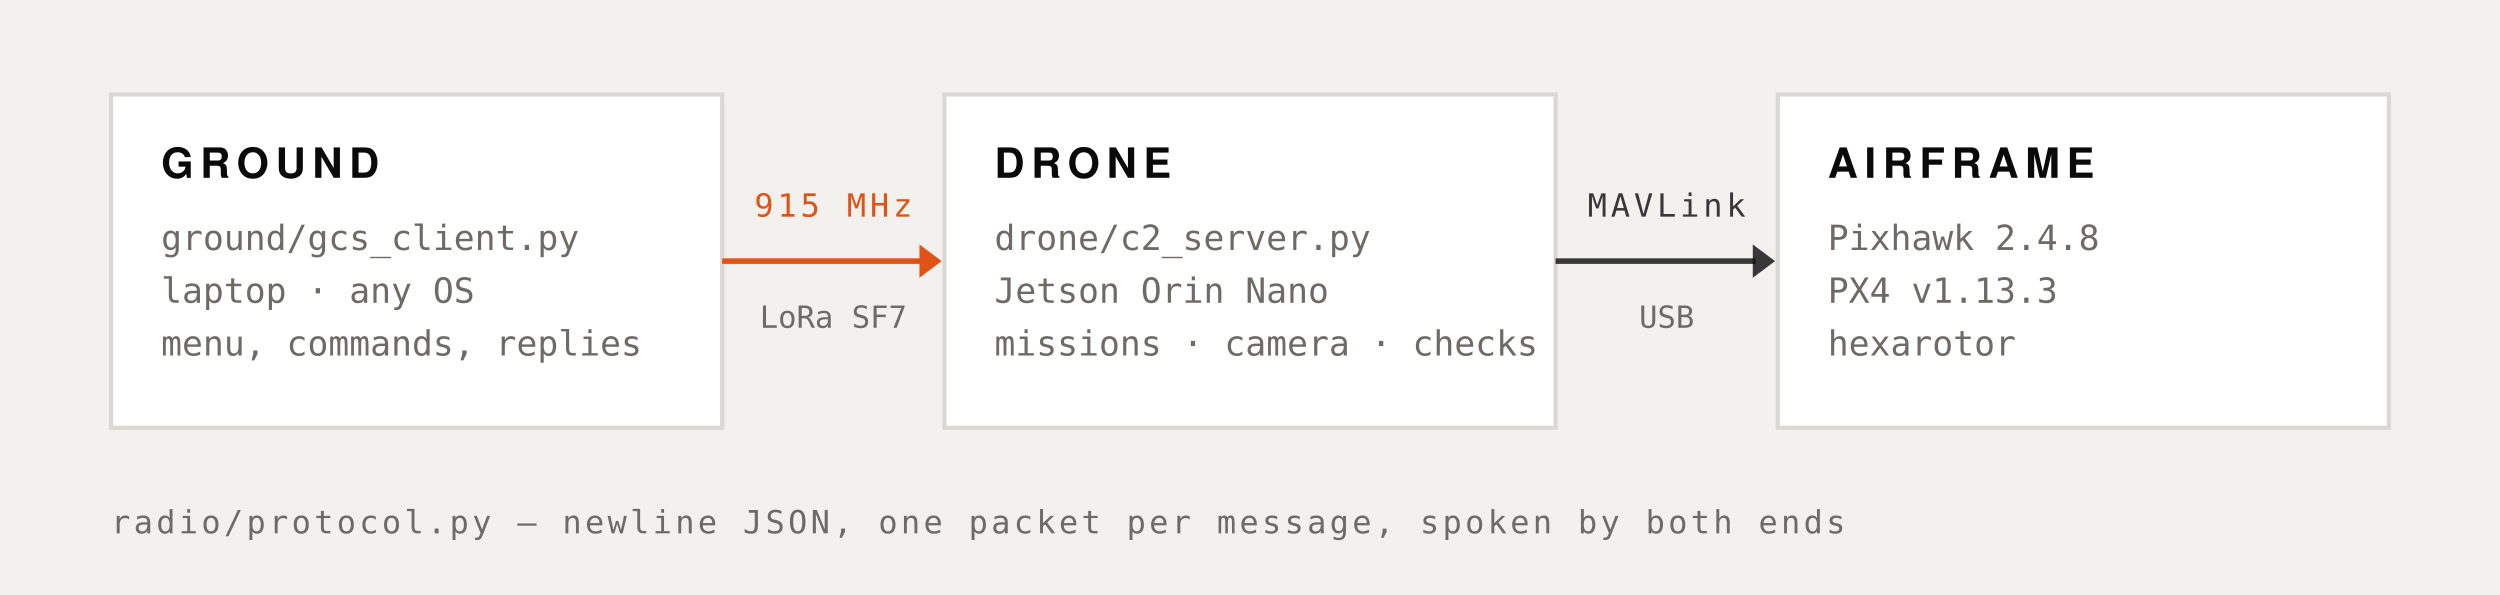
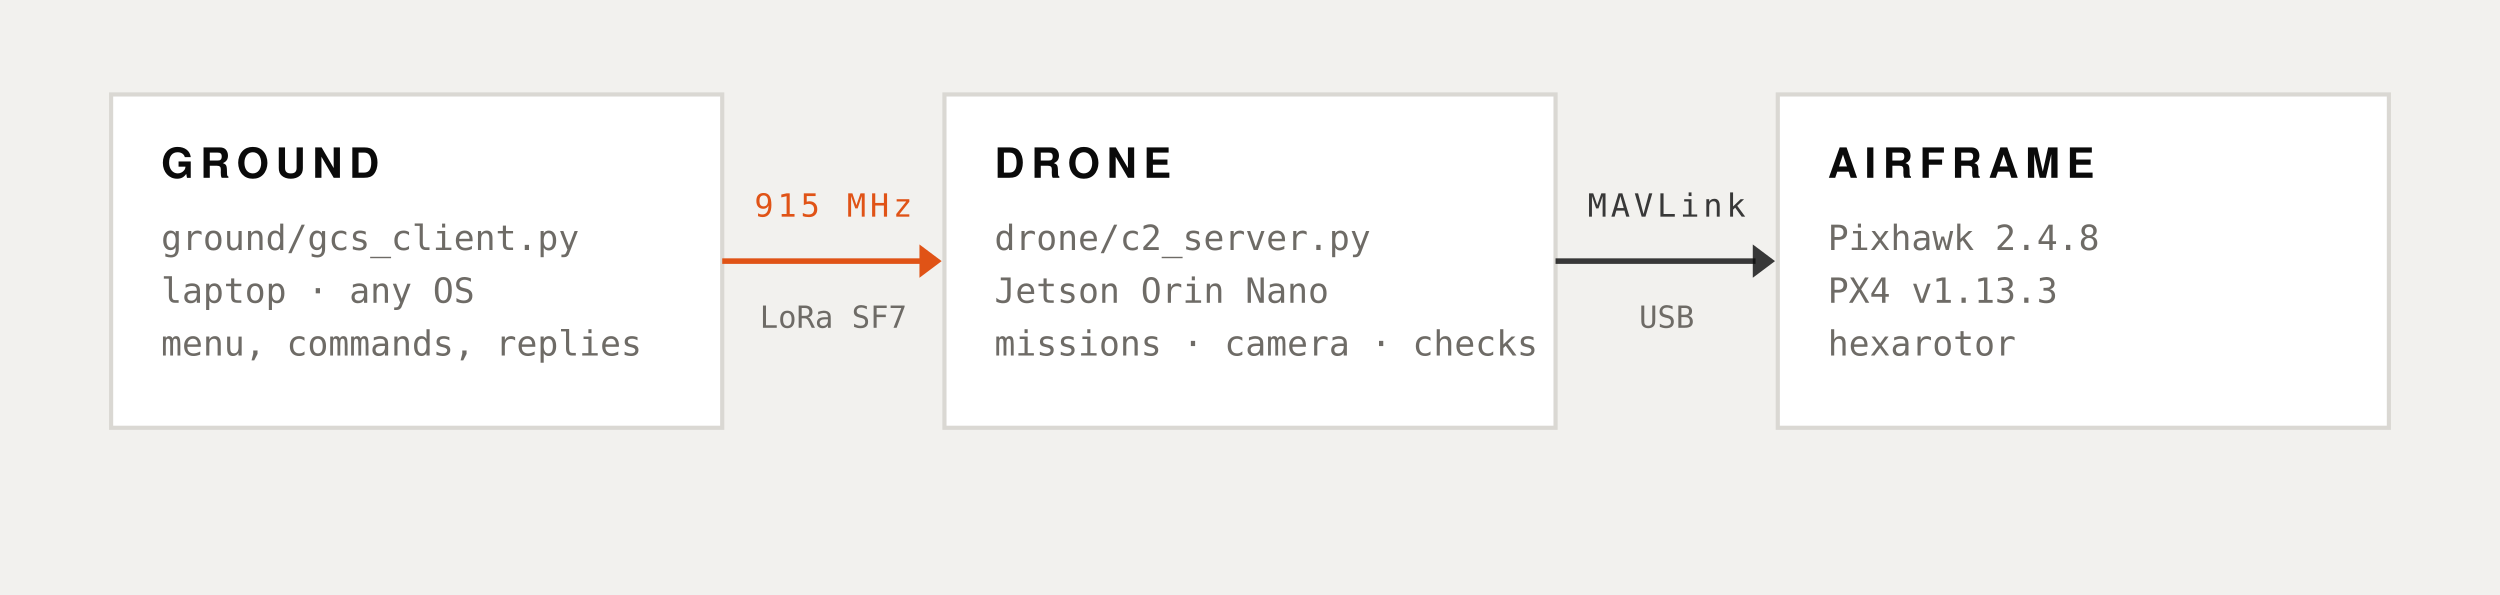
<svg xmlns="http://www.w3.org/2000/svg" viewBox="0 0 900 214" width="900" height="214">
+   <style>
+     /* steps(1,end) swaps one caption for the next with no cross-fade, so the
+        line reads like a console rather than a slideshow. */
+     #ticker text { opacity: 0 }
+     #cap0 { animation: vt0 8s steps(1,end) infinite }
+     #cap1 { animation: vt1 8s steps(1,end) infinite }
+     #cap2 { animation: vt2 8s steps(1,end) infinite }
+     #capf { animation: vtf 8s steps(1,end) infinite; opacity: 1 }
+     @keyframes vt0 { 0%,14.9% {opacity:1} 15%,100% {opacity:0} }
+     @keyframes vt1 { 0%,15.9% {opacity:0} 16%,30.9% {opacity:1} 31%,100% {opacity:0} }
+     @keyframes vt2 { 0%,30.9% {opacity:0} 31%,57.9% {opacity:1} 58%,100% {opacity:0} }
+     @keyframes vtf { 0%,57.9% {opacity:0} 58%,100% {opacity:1} }
+ 
+     /* Everything that moves is in #packets, so this leaves the plain diagram. */
+     @media (prefers-reduced-motion: reduce) {
+       #packets { display: none }
+       #ticker text { animation: none; opacity: 0 }
+       #capf { opacity: 1 }
+     }
+   </style>
  <rect width="900" height="214" fill="#F2F1EE" />
  <rect x="40" y="34" width="220" height="120" fill="#FFFFFF" stroke="#DAD8D3" stroke-width="1.5" />
  <text x="58" y="64" fill="#0A0A0A" font-family="Helvetica Neue,Helvetica,Arial,sans-serif" font-size="15" font-weight="600" letter-spacing="2.4">GROUND</text>
  <text x="58" y="90" fill="#6E6B66" font-family="ui-monospace,SFMono-Regular,Menlo,Consolas,monospace" font-size="12.5">ground/gcs_client.py</text>
  <text x="58" y="109" fill="#6E6B66" font-family="ui-monospace,SFMono-Regular,Menlo,Consolas,monospace" font-size="12.5">laptop · any OS</text>
  <text x="58" y="128" fill="#6E6B66" font-family="ui-monospace,SFMono-Regular,Menlo,Consolas,monospace" font-size="12.5">menu, commands, replies</text>
  <rect x="340" y="34" width="220" height="120" fill="#FFFFFF" stroke="#DAD8D3" stroke-width="1.5" />
  <text x="358" y="64" fill="#0A0A0A" font-family="Helvetica Neue,Helvetica,Arial,sans-serif" font-size="15" font-weight="600" letter-spacing="2.4">DRONE</text>
  <text x="358" y="90" fill="#6E6B66" font-family="ui-monospace,SFMono-Regular,Menlo,Consolas,monospace" font-size="12.5">drone/c2_server.py</text>
  <text x="358" y="109" fill="#6E6B66" font-family="ui-monospace,SFMono-Regular,Menlo,Consolas,monospace" font-size="12.5">Jetson Orin Nano</text>
  <text x="358" y="128" fill="#6E6B66" font-family="ui-monospace,SFMono-Regular,Menlo,Consolas,monospace" font-size="12.5">missions · camera · checks</text>
  <rect x="640" y="34" width="220" height="120" fill="#FFFFFF" stroke="#DAD8D3" stroke-width="1.5" />
  <text x="658" y="64" fill="#0A0A0A" font-family="Helvetica Neue,Helvetica,Arial,sans-serif" font-size="15" font-weight="600" letter-spacing="2.4">AIRFRAME</text>
  <text x="658" y="90" fill="#6E6B66" font-family="ui-monospace,SFMono-Regular,Menlo,Consolas,monospace" font-size="12.5">Pixhawk 2.4.8</text>
  <text x="658" y="109" fill="#6E6B66" font-family="ui-monospace,SFMono-Regular,Menlo,Consolas,monospace" font-size="12.5">PX4 v1.13.3</text>
  <text x="658" y="128" fill="#6E6B66" font-family="ui-monospace,SFMono-Regular,Menlo,Consolas,monospace" font-size="12.5">hexarotor</text>
  <path d="M260 94h72" stroke="#E05316" stroke-width="2" opacity="1" />
  <path d="M331 88l8 6-8 6" fill="#E05316" opacity="1" />
  <text x="300.0" y="78" fill="#E05316" font-family="ui-monospace,SFMono-Regular,Menlo,Consolas,monospace" font-size="11.5" text-anchor="middle" letter-spacing="1.4" opacity="1">915 MHz</text>
  <text x="300.0" y="118" fill="#6E6B66" font-family="ui-monospace,SFMono-Regular,Menlo,Consolas,monospace" font-size="11" text-anchor="middle">LoRa SF7</text>
  <path d="M560 94h72" stroke="#0A0A0A" stroke-width="2" opacity=".8" />
  <path d="M631 88l8 6-8 6" fill="#0A0A0A" opacity=".8" />
  <text x="600.0" y="78" fill="#0A0A0A" font-family="ui-monospace,SFMono-Regular,Menlo,Consolas,monospace" font-size="11.5" text-anchor="middle" letter-spacing="1.4" opacity=".8">MAVLink</text>
  <text x="600.0" y="118" fill="#6E6B66" font-family="ui-monospace,SFMono-Regular,Menlo,Consolas,monospace" font-size="11" text-anchor="middle">USB</text>
-   <text x="40" y="192" fill="#6E6B66" font-family="ui-monospace,SFMono-Regular,Menlo,Consolas,monospace" font-size="11.5" letter-spacing="1.2">radio/protocol.py — newline JSON, one packet per message, spoken by both ends</text>
+   <g id="packets">
+     <g id="hotLora1" opacity="0">
+       <animate attributeName="opacity" dur="8s" repeatCount="indefinite" values="0;.6;.6;0;0" keyTimes="0;0.02;0.13;0.15;1" />
+       <path d="M260 94h72" stroke="#E05316" stroke-width="2" />
+       <path d="M331 88l8 6-8 6" fill="#E05316" />
+     </g>
+     <g id="hotLora2" opacity="0">
+       <animate attributeName="opacity" dur="8s" repeatCount="indefinite" values="0;0;.6;.6;0;0" keyTimes="0;0.43;0.45;0.56;0.58;1" />
+       <path d="M260 94h72" stroke="#E05316" stroke-width="2" />
+     </g>
+     <g id="hotMav1" opacity="0">
+       <animate attributeName="opacity" dur="8s" repeatCount="indefinite" values="0;0;.6;.6;0;0" keyTimes="0;0.16;0.18;0.25;0.27;1" />
+       <path d="M560 94h72" stroke="#0A0A0A" stroke-width="2" />
+       <path d="M631 88l8 6-8 6" fill="#0A0A0A" />
+     </g>
+     <g id="hotMav2" opacity="0">
+       <animate attributeName="opacity" dur="8s" repeatCount="indefinite" values="0;0;.6;.6;0;0" keyTimes="0;0.31;0.33;0.4;0.42;1" />
+       <path d="M560 94h72" stroke="#0A0A0A" stroke-width="2" />
+     </g>
+     <rect id="hitDrone" x="340" y="34" width="220" height="120" fill="none" stroke="#E05316" stroke-width="2.5" opacity="0">
+       <animate attributeName="opacity" dur="8s" repeatCount="indefinite" values="0;0;.9;0;0" keyTimes="0;0.145;0.155;0.25;1" />
+     </rect>
+     <rect id="hitAirframe" x="640" y="34" width="220" height="120" fill="none" stroke="#0A0A0A" stroke-width="2.5" opacity="0">
+       <animate attributeName="opacity" dur="8s" repeatCount="indefinite" values="0;0;.9;0;0" keyTimes="0;0.265;0.275;0.37;1" />
+     </rect>
+     <rect id="hitGround" x="40" y="34" width="220" height="120" fill="none" stroke="#E05316" stroke-width="2.5" opacity="0">
+       <animate attributeName="opacity" dur="8s" repeatCount="indefinite" values="0;0;.9;0;0" keyTimes="0;0.575;0.585;0.68;1" />
+     </rect>
+     <g opacity="0" id="pkLora1">
+       <animateMotion dur="8s" repeatCount="indefinite" calcMode="linear" keyPoints="0;1;1" keyTimes="0;0.15;1" path="M262,94 H336" />
+       <animate attributeName="opacity" dur="8s" repeatCount="indefinite" values="0;1;1;0;0" keyTimes="0;0.012;0.138;0.15;1" />
+       <circle r="6" fill="none" stroke="#E05316" stroke-width="1.2" opacity=".4">
+         <animate attributeName="r" values="5;10;5" dur="1.1s" repeatCount="indefinite" />
+         <animate attributeName="opacity" values=".45;0;.45" dur="1.1s" repeatCount="indefinite" />
+       </circle>
+       <circle r="3.4" fill="#E05316" />
+     </g>
+     <g opacity="0" id="pkMav1">
+       <animateMotion dur="8s" repeatCount="indefinite" calcMode="linear" keyPoints="0;0;1;1" keyTimes="0;0.16;0.27;1" path="M562,94 H636" />
+       <animate attributeName="opacity" dur="8s" repeatCount="indefinite" values="0;0;1;1;0;0" keyTimes="0;0.16;0.172;0.258;0.27;1" />
+       <circle r="6" fill="none" stroke="#0A0A0A" stroke-width="1.2" opacity=".4">
+         <animate attributeName="r" values="5;10;5" dur="1.1s" repeatCount="indefinite" />
+         <animate attributeName="opacity" values=".45;0;.45" dur="1.1s" repeatCount="indefinite" />
+       </circle>
+       <circle r="3.4" fill="#0A0A0A" />
+     </g>
+     <g opacity="0" id="pkMav2">
+       <animateMotion dur="8s" repeatCount="indefinite" calcMode="linear" keyPoints="0;0;1;1" keyTimes="0;0.31;0.42;1" path="M636,94 H562" />
+       <animate attributeName="opacity" dur="8s" repeatCount="indefinite" values="0;0;1;1;0;0" keyTimes="0;0.31;0.322;0.408;0.42;1" />
+       <circle r="6" fill="none" stroke="#0A0A0A" stroke-width="1.2" opacity=".4">
+         <animate attributeName="r" values="5;10;5" dur="1.1s" repeatCount="indefinite" />
+         <animate attributeName="opacity" values=".45;0;.45" dur="1.1s" repeatCount="indefinite" />
+       </circle>
+       <circle r="3.4" fill="#0A0A0A" />
+     </g>
+     <g opacity="0" id="pkLora2">
+       <animateMotion dur="8s" repeatCount="indefinite" calcMode="linear" keyPoints="0;0;1;1" keyTimes="0;0.43;0.58;1" path="M336,94 H262" />
+       <animate attributeName="opacity" dur="8s" repeatCount="indefinite" values="0;0;1;1;0;0" keyTimes="0;0.43;0.442;0.568;0.58;1" />
+       <circle r="6" fill="none" stroke="#E05316" stroke-width="1.2" opacity=".4">
+         <animate attributeName="r" values="5;10;5" dur="1.1s" repeatCount="indefinite" />
+         <animate attributeName="opacity" values=".45;0;.45" dur="1.1s" repeatCount="indefinite" />
+       </circle>
+       <circle r="3.4" fill="#E05316" />
+     </g>
+   </g>
+   <g id="ticker">
+     <text id="cap0" x="40" y="192" fill="#E05316" font-family="ui-monospace,SFMono-Regular,Menlo,Consolas,monospace" font-size="11.5" letter-spacing="1.2">GROUND  →  {"t":"cmd","seq":41}  →  915 MHz SF7</text>
+     <text id="cap1" x="40" y="192" fill="#0A0A0A" font-family="ui-monospace,SFMono-Regular,Menlo,Consolas,monospace" font-size="11.5" letter-spacing="1.2">DRONE  →  MAVLink  →  Pixhawk  ·  command relayed</text>
+     <text id="cap2" x="40" y="192" fill="#E05316" font-family="ui-monospace,SFMono-Regular,Menlo,Consolas,monospace" font-size="11.5" letter-spacing="1.2">{"t":"ack","seq":41}  →  the reply comes back the same way</text>
+     <text id="capf" x="40" y="192" fill="#6E6B66" font-family="ui-monospace,SFMono-Regular,Menlo,Consolas,monospace" font-size="11.5" letter-spacing="1.2">radio/protocol.py — newline JSON, one packet per message, spoken by both ends</text>
+   </g>
</svg>
